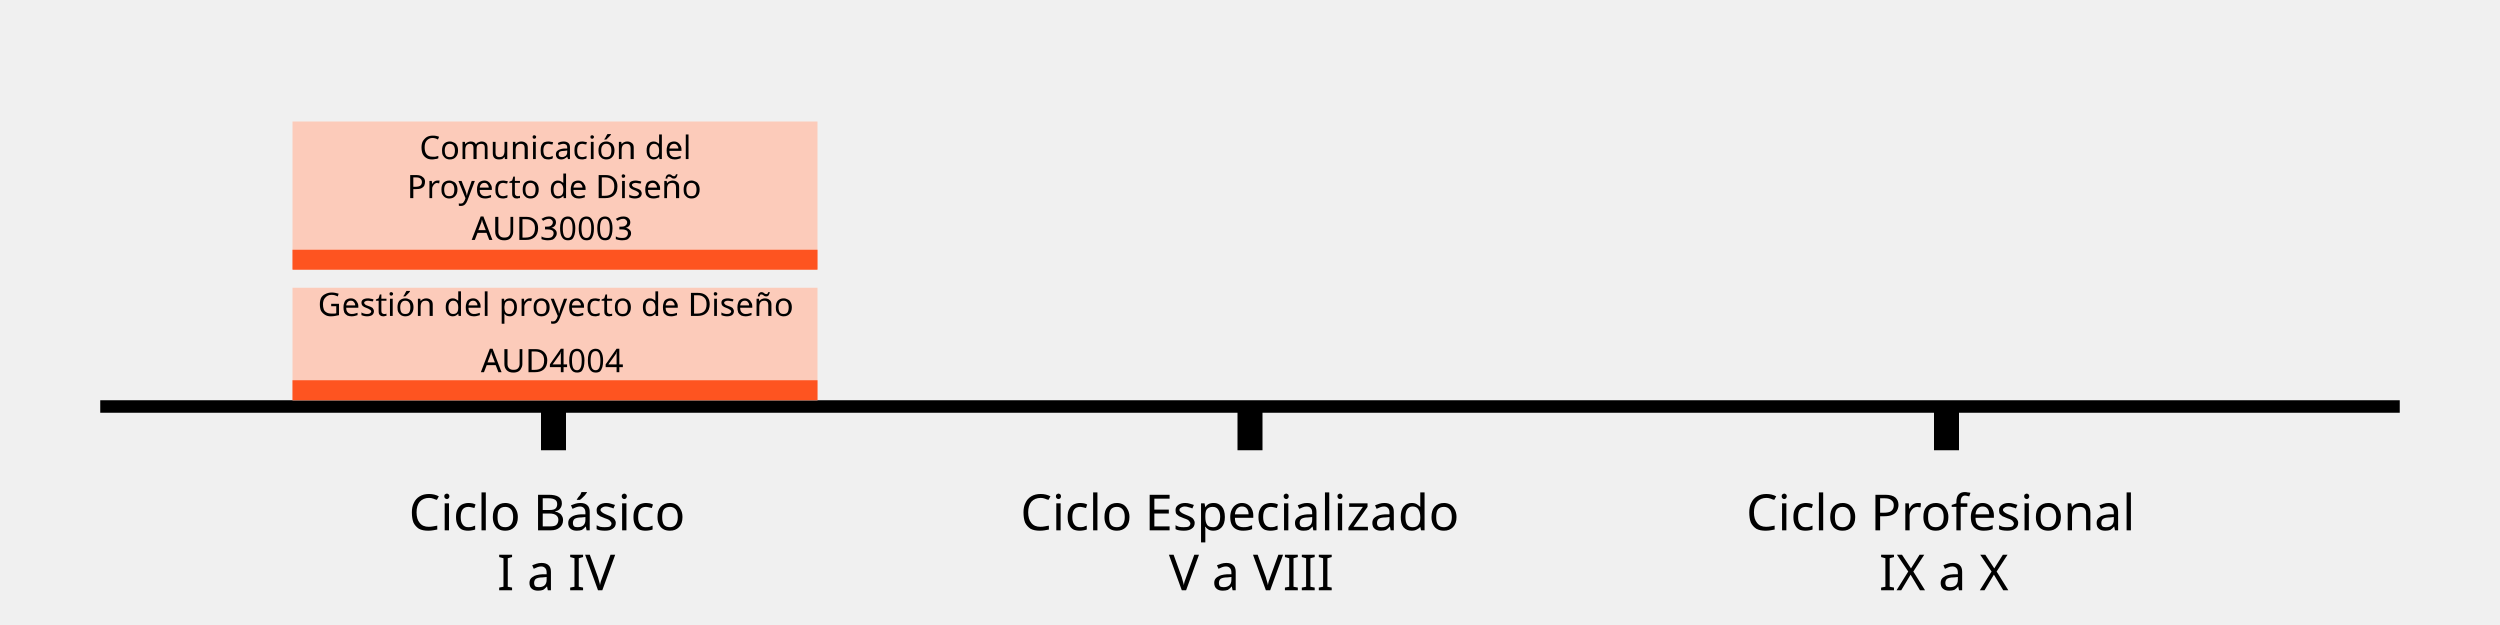
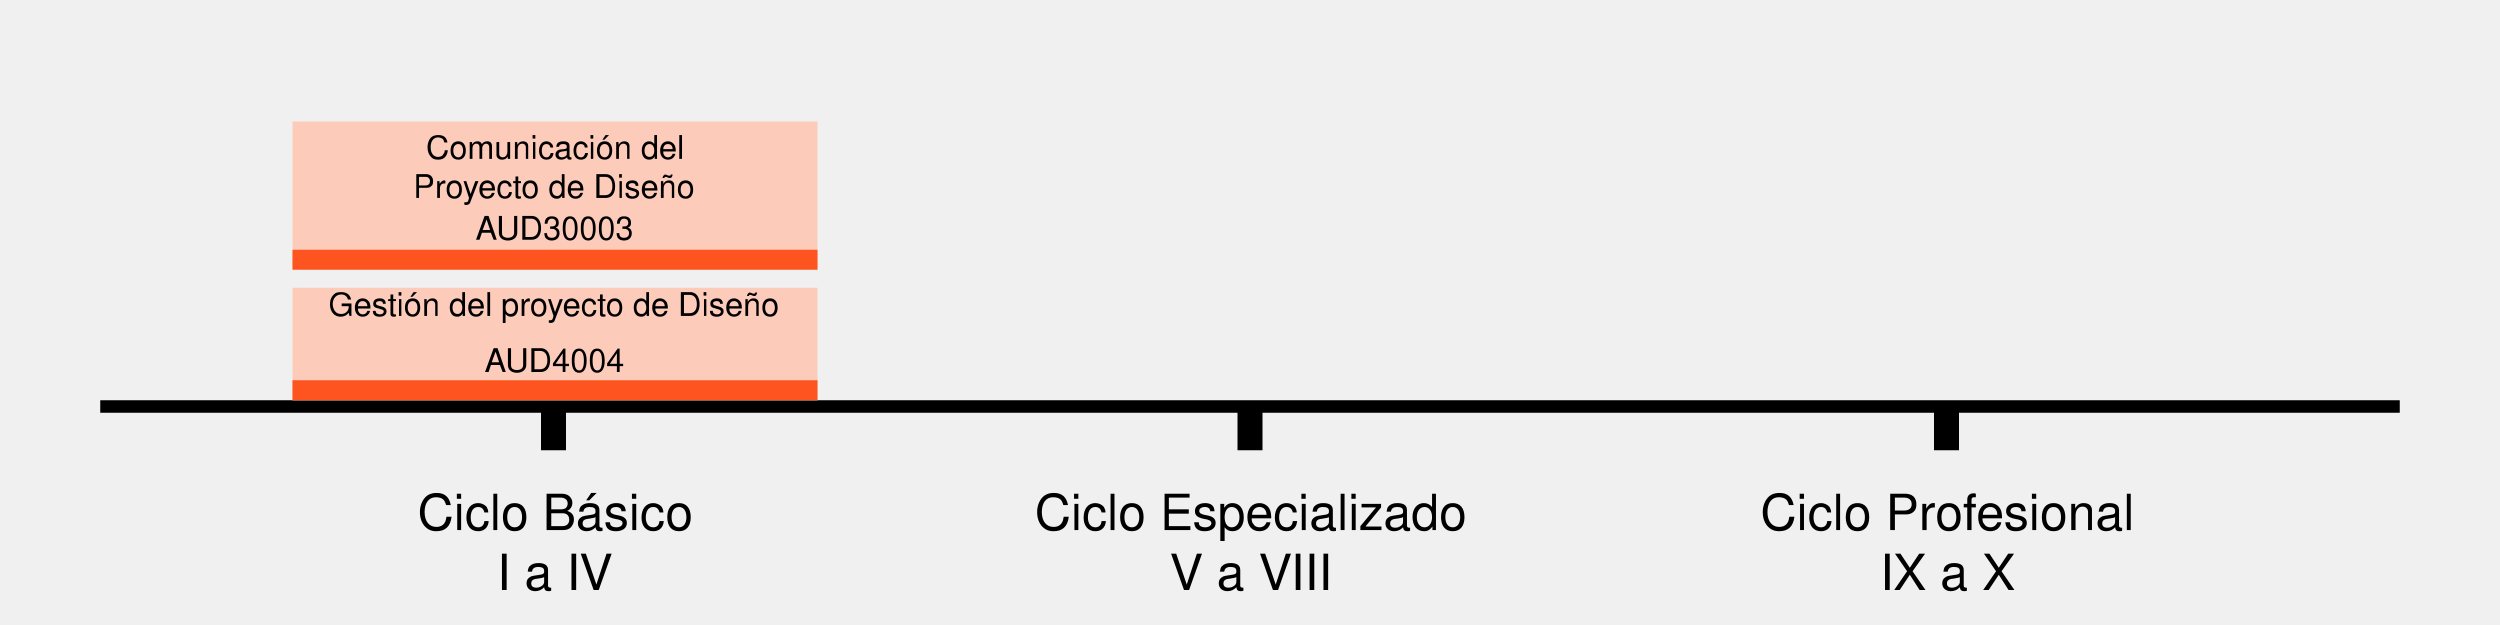
- <svg xmlns="http://www.w3.org/2000/svg" version="1.1" id="Layer_1" x="0px" y="0px" width="100px" height="25px" viewBox="0 0 100 25" style="enable-background:new 0 0 100 25;" xml:space="preserve">
+ <svg xmlns="http://www.w3.org/2000/svg" version="1.1" id="Layer_1" x="0px" y="0px" viewBox="0 0 100 25" style="enable-background:new 0 0 100 25;" xml:space="preserve">
  <style type="text/css">
- 	.st0{fill:#EDEDED;}
- 	.st1{fill:#FE5420;}
- 	.st2{fill:#FCCBBA;stroke:#FE5420;stroke-width:2;stroke-miterlimit:10;}
- 	.st3{fill:#FFFFFF;stroke:#000000;stroke-width:0.5;stroke-miterlimit:10;}
- 	.st4{fill:#FFFFFF;stroke:#000000;stroke-miterlimit:10;}
- 	.st5{fill:#FCCBBA;}
- 	.st6{fill:#DBCCFF;}
- 	.st7{fill:#4725A5;}
- 	.st8{fill:none;}
- 	.st9{font-family:'Inter18pt-SemiBold';}
- 	.st10{font-size:2px;}
- 	.st11{font-family:'Inter18pt-Regular';}
- 	.st12{font-size:1.3px;}
- 	.st13{font-family:'Inter18pt-Light';}
+ 	.st0{fill:#FFFFFF;stroke:#000000;stroke-width:0.5;stroke-miterlimit:10;}
+ 	.st1{fill:#FFFFFF;stroke:#000000;stroke-miterlimit:10;}
+ 	.st2{fill:#FCCBBA;}
+ 	.st3{fill:#FE5420;}
+ 	.st4{fill:#DBCCFF;}
+ 	.st5{fill:#4725A5;}
+ 	.st6{fill:none;}
+ 	.st7{font-family:'Helvetica';}
+ 	.st8{font-size:2px;}
+ 	.st9{font-size:1.3px;}
</style>
  <g>
-     <line class="st3" x1="4.01" y1="16.26" x2="95.99" y2="16.26" />
-     <line class="st4" x1="22.14" y1="18.01" x2="22.14" y2="16.26" />
-     <line class="st4" x1="50" y1="18.01" x2="50" y2="16.26" />
-     <line class="st4" x1="77.86" y1="18.01" x2="77.86" y2="16.26" />
+     <line class="st0" x1="4.01" y1="16.26" x2="95.99" y2="16.26" />
+     <line class="st1" x1="22.14" y1="18.01" x2="22.14" y2="16.26" />
+     <line class="st1" x1="50" y1="18.01" x2="50" y2="16.26" />
+     <line class="st1" x1="77.86" y1="18.01" x2="77.86" y2="16.26" />
  </g>
-   <rect x="11.7" y="11.51" class="st5" width="21" height="4.5" />
-   <rect x="11.7" y="15.21" class="st1" width="21" height="0.8" />
-   <rect x="13.33" y="19.49" class="st8" width="17.75" height="4.75" />
-   <text transform="matrix(1 0 0 1 16.35 21.2126)">
-     <tspan x="0" y="0" class="st9 st10">Ciclo Básico</tspan>
-     <tspan x="3.54" y="2.4" class="st9 st10">I a IV</tspan>
+   <rect x="11.7" y="11.51" class="st2" width="21" height="4.5" />
+   <rect x="11.7" y="15.21" class="st3" width="21" height="0.8" />
+   <rect x="13.33" y="19.49" class="st6" width="17.75" height="4.75" />
+   <text transform="matrix(1 0 0 1 16.703 21.2018)">
+     <tspan x="0" y="0" class="st7 st8">Ciclo Básico</tspan>
+     <tspan x="3.17" y="2.4" class="st7 st8">I a IV</tspan>
  </text>
-   <rect x="38.69" y="19.49" class="st8" width="22.75" height="4.75" />
-   <text transform="matrix(1 0 0 1 40.8149 21.2126)">
-     <tspan x="0" y="0" class="st9 st10">Ciclo Especializado</tspan>
-     <tspan x="5.94" y="2.4" class="st9 st10">V a VIII</tspan>
+   <rect x="38.69" y="19.49" class="st6" width="22.75" height="4.75" />
+   <text transform="matrix(1 0 0 1 41.3916 21.2018)">
+     <tspan x="0" y="0" class="st7 st8">Ciclo Especializado</tspan>
+     <tspan x="5.39" y="2.4" class="st7 st8">V a VIII</tspan>
  </text>
-   <rect x="69.17" y="19.49" class="st8" width="17.5" height="4.75" />
-   <text transform="matrix(1 0 0 1 69.8454 21.2126)">
-     <tspan x="0" y="0" class="st9 st10">Ciclo Profesional</tspan>
-     <tspan x="5.32" y="2.4" class="st9 st10">IX a X</tspan>
+   <rect x="69.17" y="19.49" class="st6" width="17.5" height="4.75" />
+   <text transform="matrix(1 0 0 1 70.4167 21.2018)">
+     <tspan x="0" y="0" class="st7 st8">Ciclo Profesional</tspan>
+     <tspan x="4.78" y="2.4" class="st7 st8">IX a X</tspan>
  </text>
-   <rect x="11.7" y="4.86" class="st5" width="21" height="5.9" />
-   <rect x="11.7" y="9.99" class="st1" width="21" height="0.8" />
-   <text transform="matrix(1 0 0 1 12.716 12.6375)" class="st11 st12">Gestión del proyecto de Diseño</text>
-   <rect x="14.45" y="5.24" class="st8" width="15.5" height="4.75" />
-   <text transform="matrix(1 0 0 1 16.7826 6.3622)">
-     <tspan x="0" y="0" class="st11 st12">Comunicación del </tspan>
-     <tspan x="-0.5" y="1.56" class="st11 st12">Proyecto de Diseño</tspan>
+   <rect x="11.7" y="4.86" class="st2" width="21" height="5.9" />
+   <rect x="11.7" y="9.99" class="st3" width="21" height="0.8" />
+   <text transform="matrix(1 0 0 1 13.1359 12.6375)" class="st7 st9">Gestión del proyecto de Diseño</text>
+   <rect x="14.45" y="5.24" class="st6" width="15.5" height="4.75" />
+   <text transform="matrix(1 0 0 1 17.0385 6.3554)">
+     <tspan x="0" y="0" class="st7 st9">Comunicación del </tspan>
+     <tspan x="-0.51" y="1.56" class="st7 st9">Proyecto de Diseño</tspan>
  </text>
-   <rect x="18.7" y="8.47" class="st8" width="7" height="1.92" />
-   <text transform="matrix(1 0 0 1 18.8677 9.5967)" class="st13 st12">AUD30003</text>
-   <rect x="18.7" y="13.76" class="st8" width="7" height="1.92" />
-   <text transform="matrix(1 0 0 1 19.234 14.8872)" class="st13 st12">AUD4004</text>
+   <rect x="18.7" y="8.47" class="st6" width="7" height="1.92" />
+   <text transform="matrix(1 0 0 1 19.0255 9.5899)" class="st7 st9">AUD30003</text>
+   <rect x="18.7" y="13.76" class="st6" width="7" height="1.92" />
+   <text transform="matrix(1 0 0 1 19.3868 14.8803)" class="st7 st9">AUD4004</text>
</svg>
